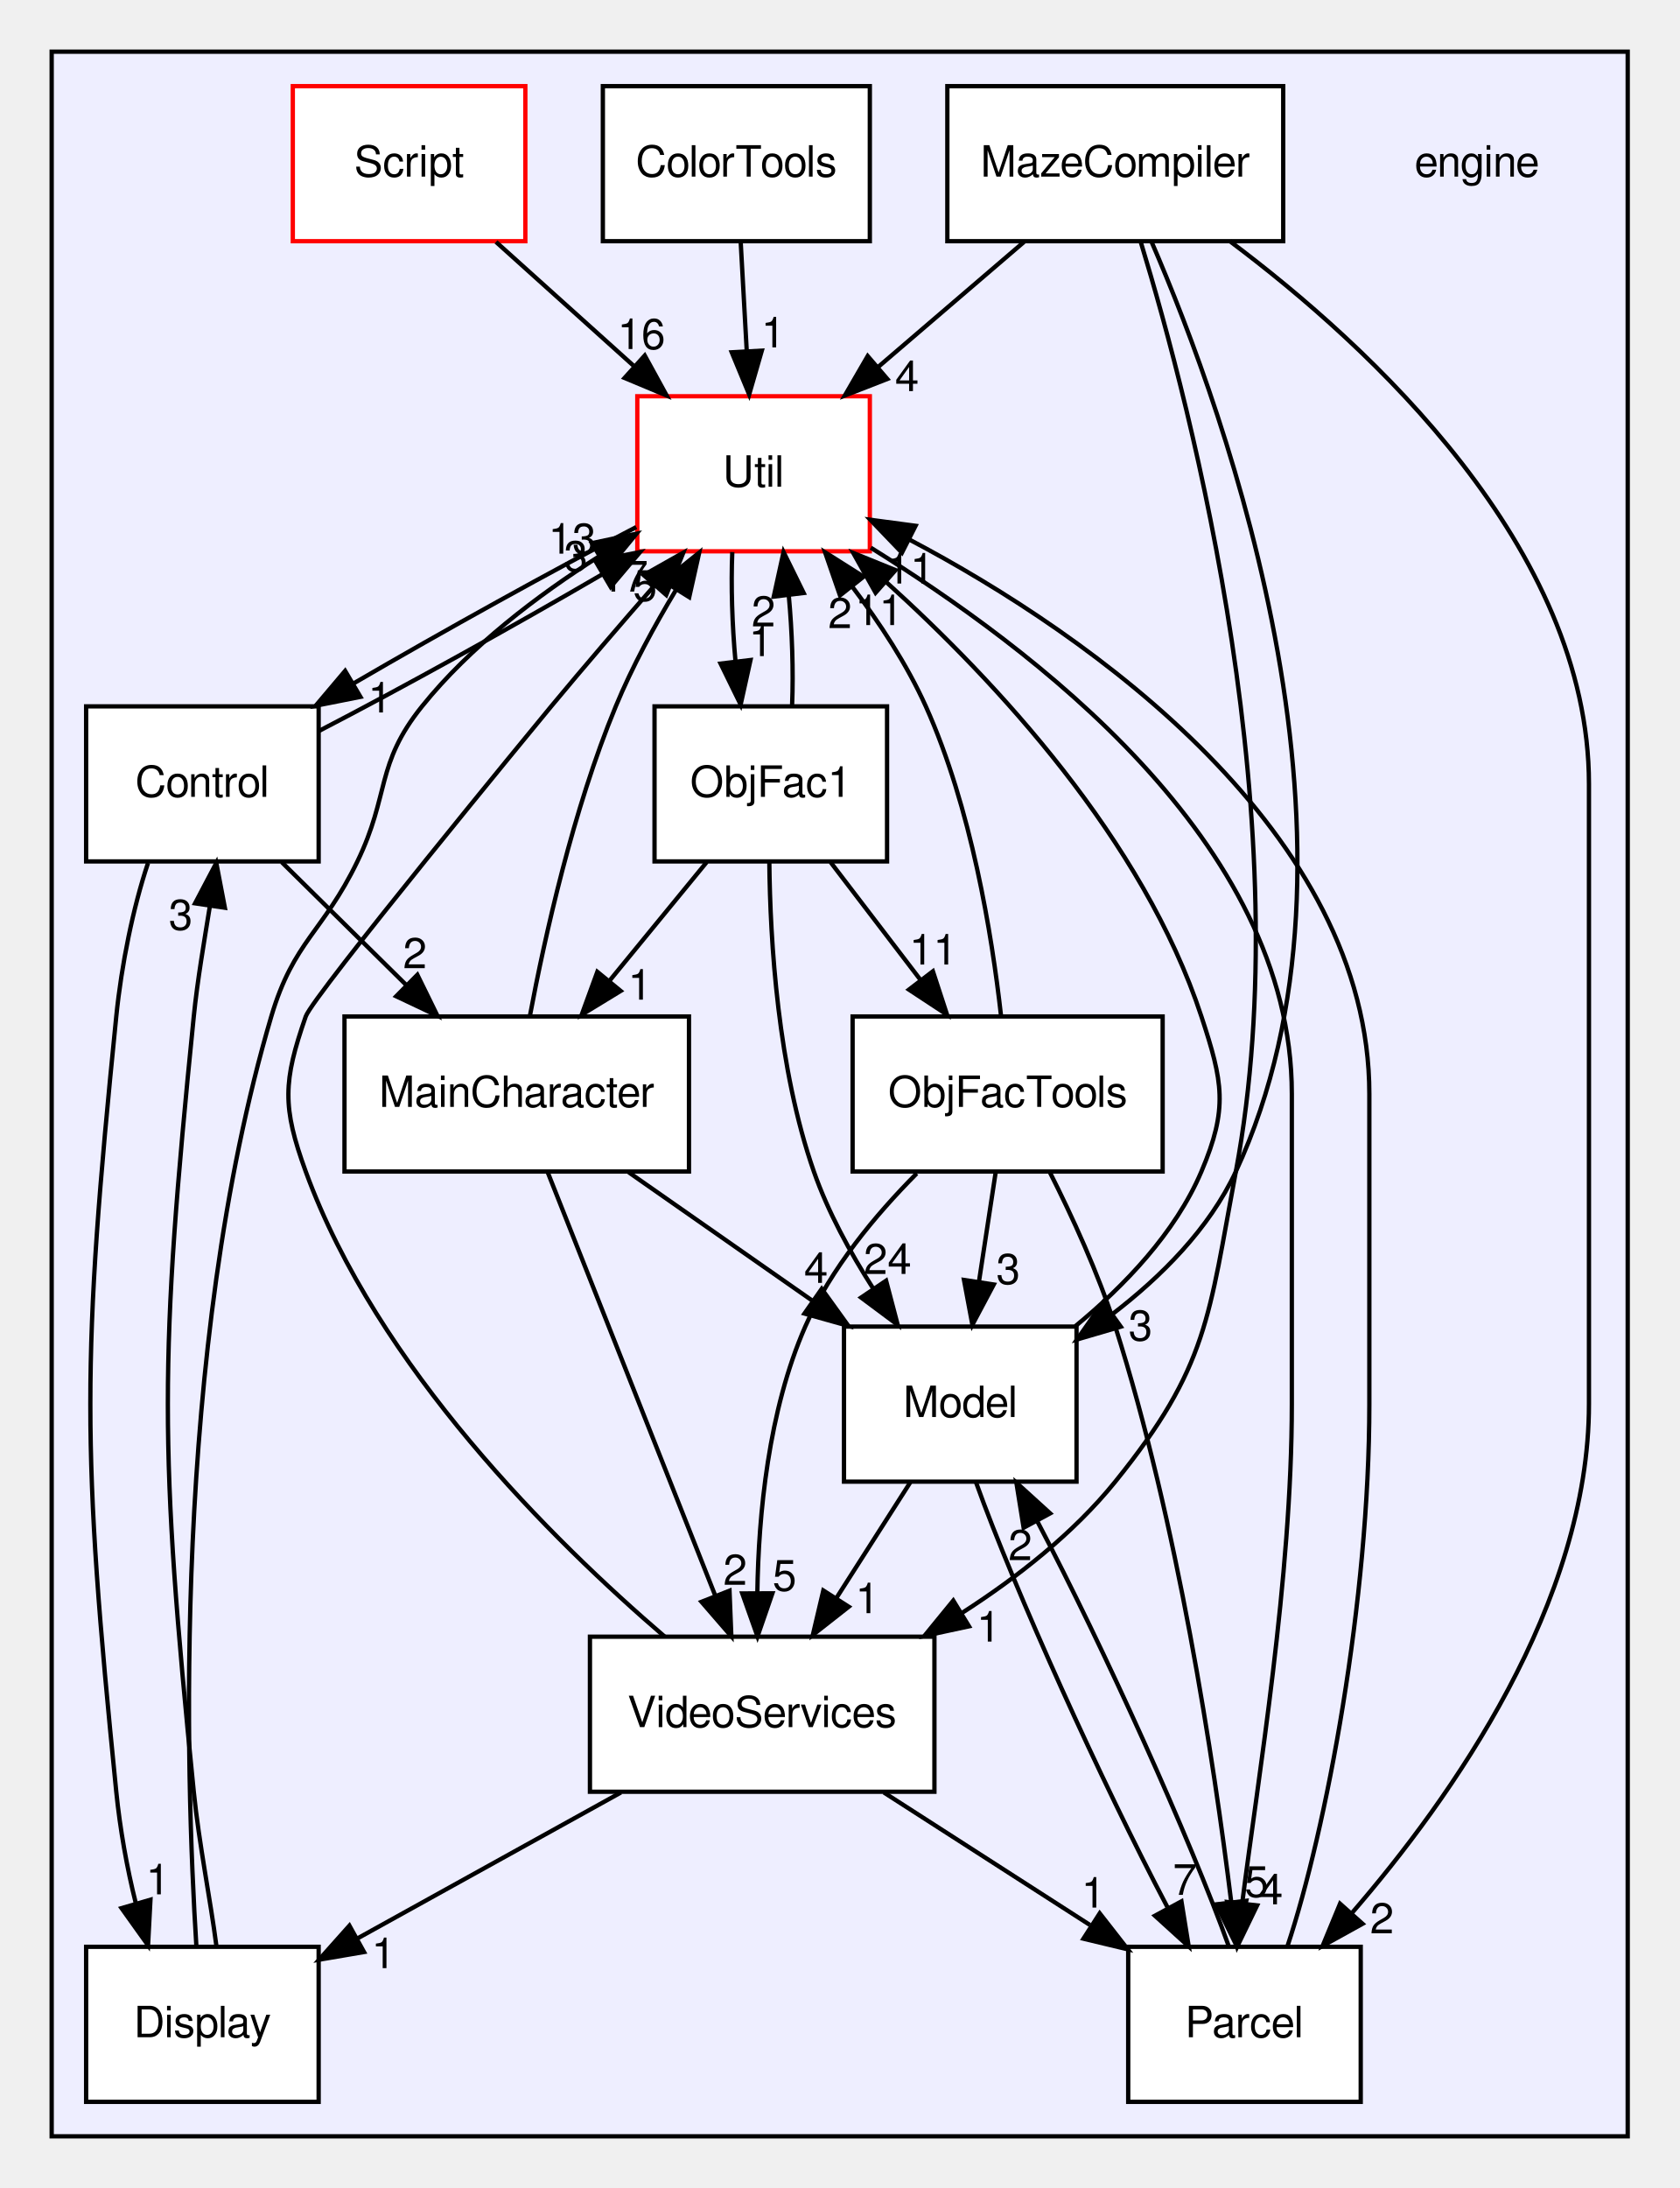
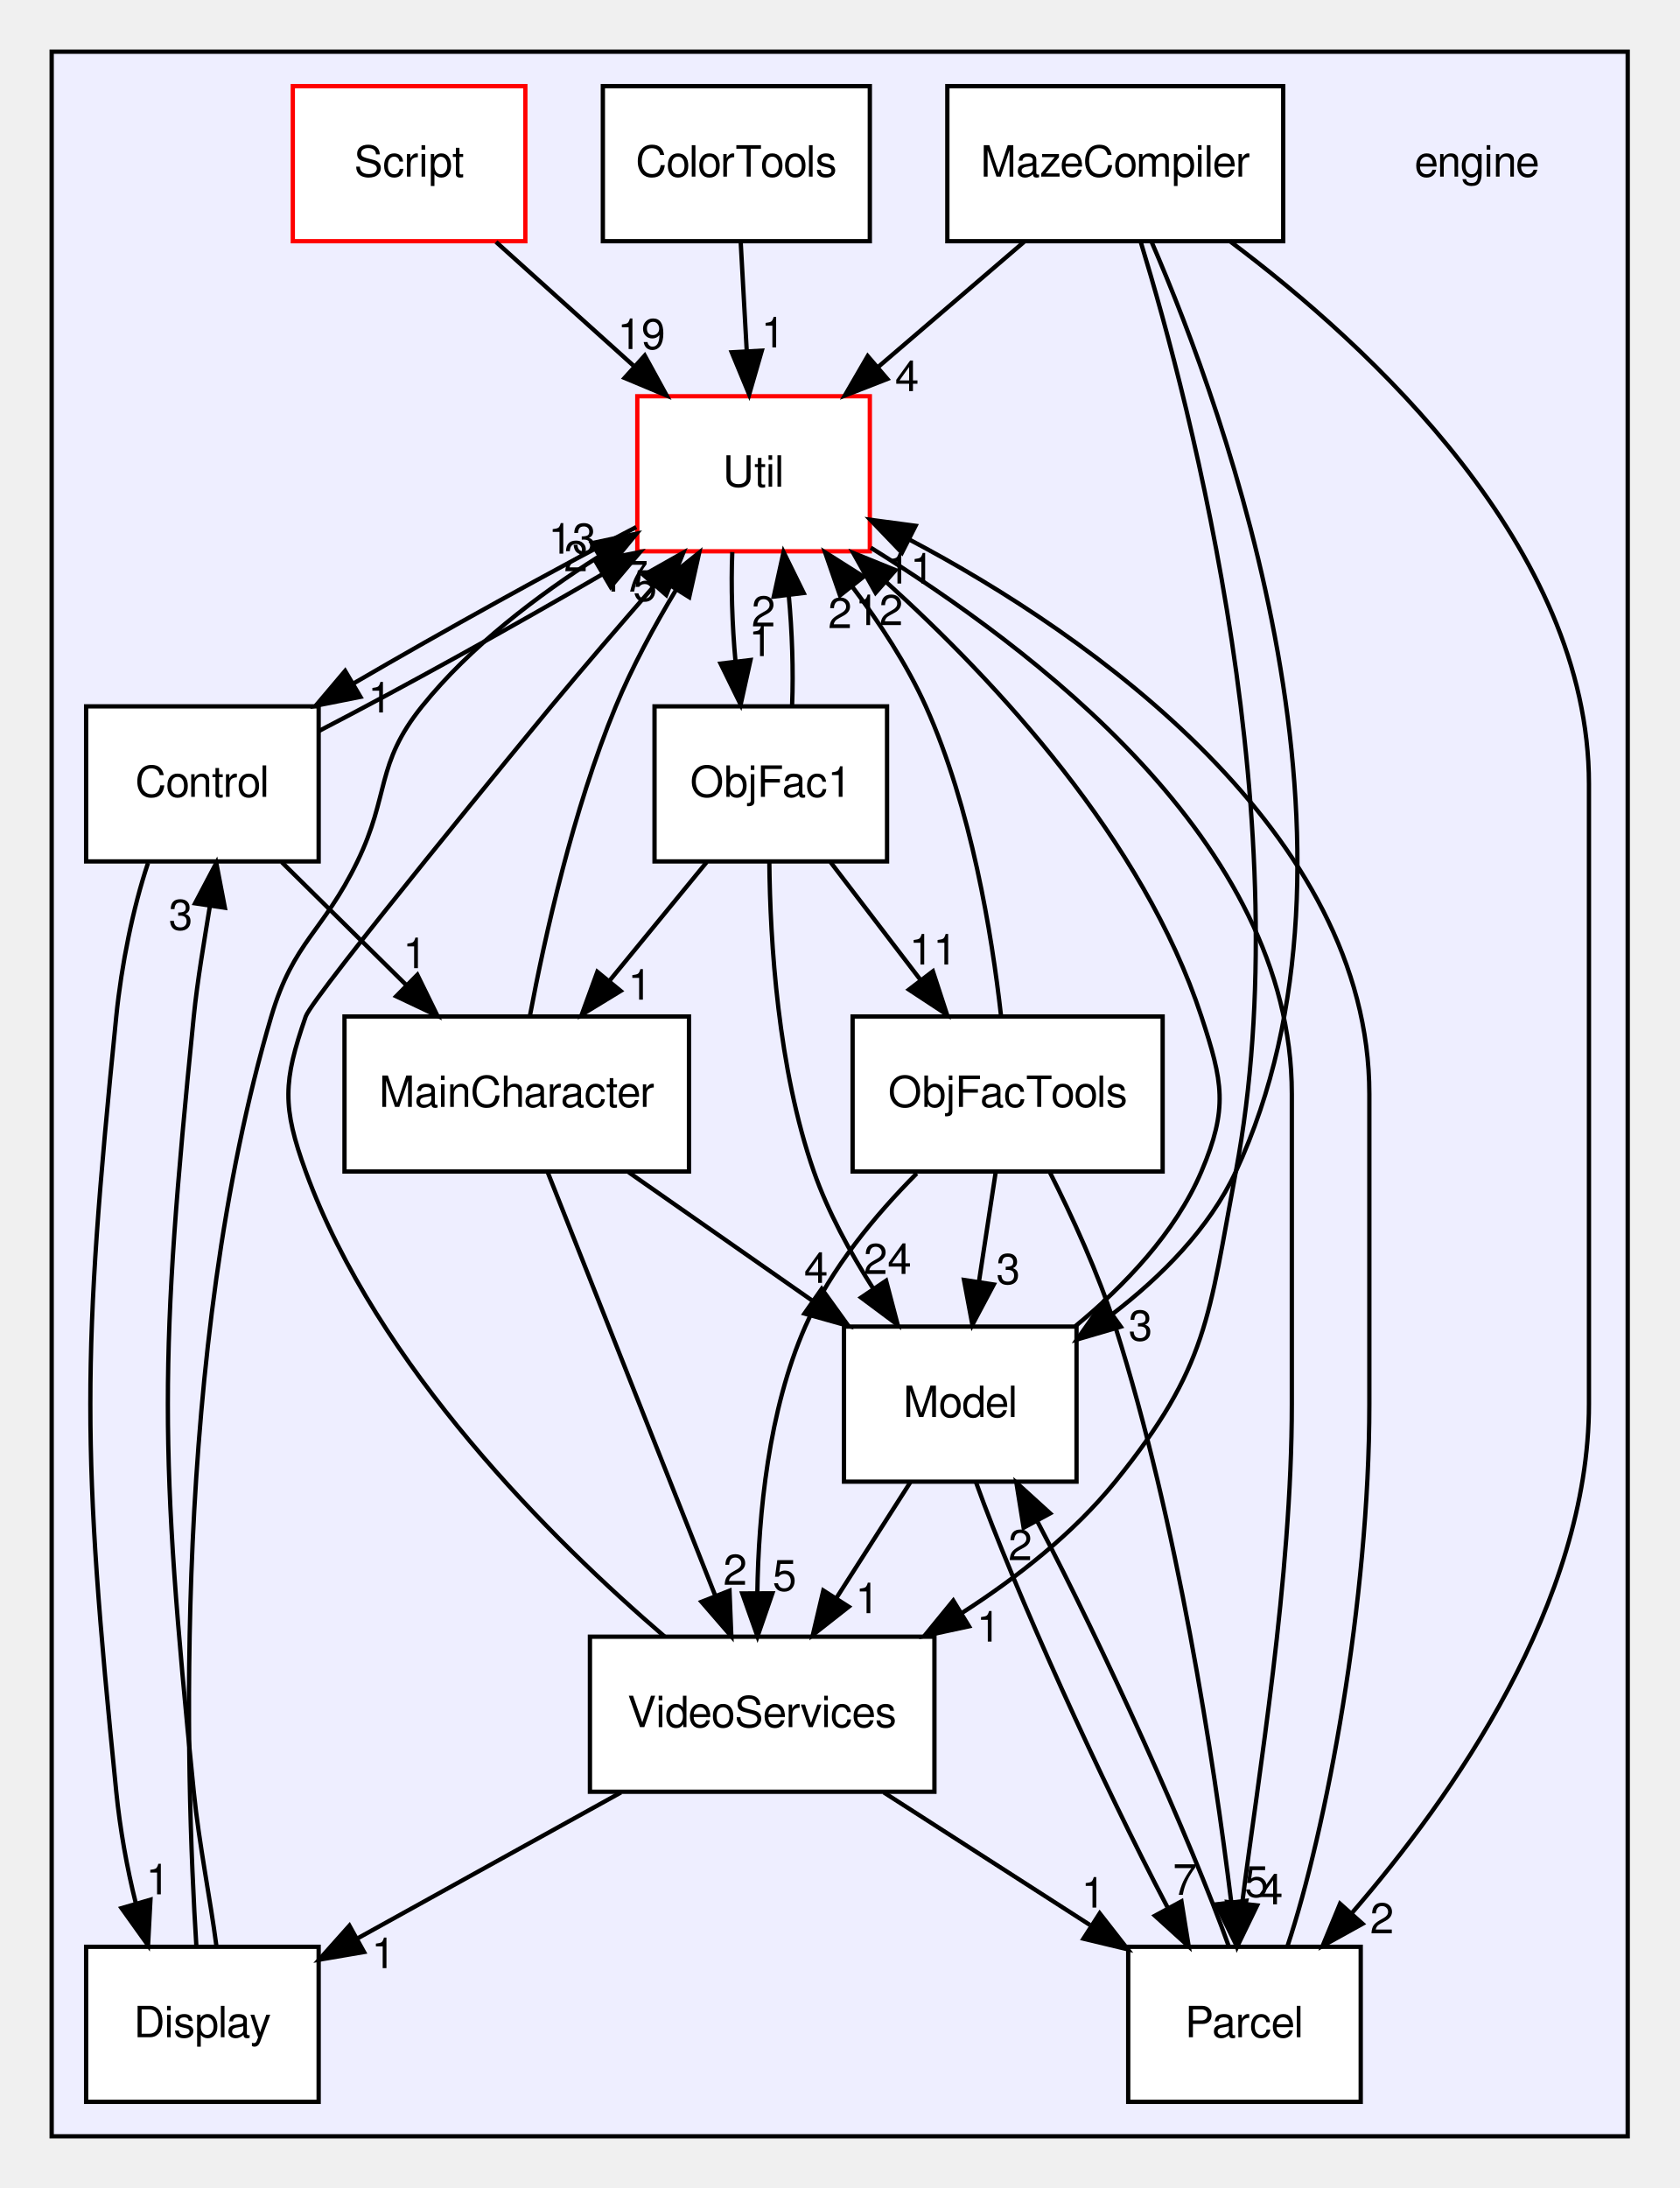
<svg xmlns="http://www.w3.org/2000/svg" xmlns:xlink="http://www.w3.org/1999/xlink" width="390pt" height="508pt" viewBox="0.00 0.00 390.00 508.00">
  <g id="graph1" class="graph" transform="scale(1 1) rotate(0) translate(4 504)">
    <g id="graph2" class="cluster">
      <a xlink:href="dir_996f45160da62e1a3d7f6046fad68f51.html" target="_top">
        <polygon fill="#eeeeff" stroke="black" points="8,-8 8,-492 374,-492 374,-8 8,-8" />
      </a>
    </g>
    <g id="node2" class="node">
      <text text-anchor="middle" x="339" y="-463" font-family="FreeSans" font-size="10.00">engine</text>
    </g>
    <g id="node3" class="node">
      <a xlink:href="dir_b64b6649c7053983cbee0ddd1f8a55f4.html" target="_top" xlink:title="ColorTools">
        <polygon fill="white" stroke="black" points="198,-484 136,-484 136,-448 198,-448 198,-484" />
        <text text-anchor="middle" x="167" y="-463" font-family="FreeSans" font-size="10.00">ColorTools</text>
      </a>
    </g>
    <g id="node13" class="node">
      <a xlink:href="dir_0934fd95ceeb46aa22ccb2d1831dae0f.html" target="_top" xlink:title="Util">
        <polygon fill="white" stroke="red" points="198,-412 144,-412 144,-376 198,-376 198,-412" />
        <text text-anchor="middle" x="171" y="-391" font-family="FreeSans" font-size="10.00">Util</text>
      </a>
    </g>
    <g id="edge51" class="edge">
      <path fill="none" stroke="black" d="M168.009,-447.831C168.437,-440.131 168.946,-430.974 169.421,-422.417" />
      <polygon fill="black" stroke="black" points="172.917,-422.592 169.977,-412.413 165.928,-422.204 172.917,-422.592" />
      <a xlink:href="dir_000013_000008.html" target="_top" xlink:title="1">
        <text text-anchor="middle" x="175.552" y="-423.339" font-family="FreeSans" font-size="10.00">1</text>
      </a>
    </g>
    <g id="node4" class="node">
      <a xlink:href="dir_26ccc65b240ef770bfb5832383ef26b1.html" target="_top" xlink:title="Control">
        <polygon fill="white" stroke="black" points="70,-340 16,-340 16,-304 70,-304 70,-340" />
        <text text-anchor="middle" x="43" y="-319" font-family="FreeSans" font-size="10.00">Control</text>
      </a>
    </g>
    <g id="node5" class="node">
      <a xlink:href="dir_fde29a0c075bb808199949ecbe7019af.html" target="_top" xlink:title="Display">
        <polygon fill="white" stroke="black" points="70,-52 16,-52 16,-16 70,-16 70,-52" />
        <text text-anchor="middle" x="43" y="-31" font-family="FreeSans" font-size="10.00">Display</text>
      </a>
    </g>
    <g id="edge33" class="edge">
      <path fill="none" stroke="black" d="M30.38,-303.646C26.893,-293.263 24.209,-279.994 23,-268 14.975,-188.403 14.975,-167.597 23,-88 23.86,-79.473 25.465,-70.301 27.573,-61.981" />
      <polygon fill="black" stroke="black" points="30.941,-62.934 30.38,-52.354 24.221,-60.975 30.941,-62.934" />
      <a xlink:href="dir_000003_000004.html" target="_top" xlink:title="1">
        <text text-anchor="middle" x="32.661" y="-64.179" font-family="FreeSans" font-size="10.00">1</text>
      </a>
    </g>
    <g id="node6" class="node">
      <a xlink:href="dir_c8f5c77583f5a8c611b28ad2fa22d3d0.html" target="_top" xlink:title="MainCharacter">
        <polygon fill="white" stroke="black" points="156,-268 76,-268 76,-232 156,-232 156,-268" />
        <text text-anchor="middle" x="116" y="-247" font-family="FreeSans" font-size="10.00">MainCharacter</text>
      </a>
    </g>
    <g id="edge37" class="edge">
      <path fill="none" stroke="black" d="M61.421,-303.831C70.153,-295.219 80.732,-284.785 90.242,-275.405" />
      <polygon fill="black" stroke="black" points="92.923,-277.677 97.585,-268.163 88.007,-272.693 92.923,-277.677" />
-       <a xlink:href="dir_000003_000017.html" target="_top" xlink:title="2">
-         <text text-anchor="middle" x="92.358" y="-279.223" font-family="FreeSans" font-size="10.00">2</text>
+       <a xlink:href="dir_000003_000017.html" target="_top" xlink:title="1">
+         <text text-anchor="middle" x="92.358" y="-279.223" font-family="FreeSans" font-size="10.00">1</text>
      </a>
    </g>
    <g id="edge35" class="edge">
      <path fill="none" stroke="black" d="M70.049,-334.275C89.247,-344.216 115.036,-358.508 135.801,-370.619" />
      <polygon fill="black" stroke="black" points="134.26,-373.773 144.653,-375.831 137.812,-367.741 134.26,-373.773" />
-       <a xlink:href="dir_000003_000008.html" target="_top" xlink:title="3">
-         <text text-anchor="middle" x="129.721" y="-371.396" font-family="FreeSans" font-size="10.00">3</text>
+       <a xlink:href="dir_000003_000008.html" target="_top" xlink:title="2">
+         <text text-anchor="middle" x="129.721" y="-371.396" font-family="FreeSans" font-size="10.00">2</text>
      </a>
    </g>
    <g id="edge5" class="edge">
      <path fill="none" stroke="black" d="M46.233,-52.354C44.893,-62.737 42.209,-76.006 41,-88 32.975,-167.597 32.975,-188.403 41,-268 41.85,-276.433 43.429,-285.497 44.758,-293.745" />
      <polygon fill="black" stroke="black" points="41.298,-294.271 46.233,-303.646 48.221,-293.24 41.298,-294.271" />
      <a xlink:href="dir_000004_000003.html" target="_top" xlink:title="3">
        <text text-anchor="middle" x="37.96" y="-288.134" font-family="FreeSans" font-size="10.00">3</text>
      </a>
    </g>
    <g id="edge3" class="edge">
      <path fill="none" stroke="black" d="M41.607,-52.08C39.093,-92.001 36.008,-190.298 59,-268 64.193,-285.551 71.023,-287.526 79,-304 86.554,-319.601 83.141,-326.489 94,-340 105.181,-353.912 120.853,-365.789 135.142,-374.832" />
      <polygon fill="black" stroke="black" points="133.442,-377.895 143.807,-380.09 137.073,-371.91 133.442,-377.895" />
      <a xlink:href="dir_000004_000008.html" target="_top" xlink:title="13">
        <text text-anchor="middle" x="128.896" y="-375.458" font-family="FreeSans" font-size="10.00">13</text>
      </a>
    </g>
    <g id="node8" class="node">
      <a xlink:href="dir_8a4097456790b4234ac847b719729965.html" target="_top" xlink:title="Model">
        <polygon fill="white" stroke="black" points="246,-196 192,-196 192,-160 246,-160 246,-196" />
        <text text-anchor="middle" x="219" y="-175" font-family="FreeSans" font-size="10.00">Model</text>
      </a>
    </g>
    <g id="edge25" class="edge">
      <path fill="none" stroke="black" d="M141.991,-231.831C154.922,-222.793 170.722,-211.748 184.638,-202.02" />
      <polygon fill="black" stroke="black" points="186.826,-204.761 193.017,-196.163 182.816,-199.024 186.826,-204.761" />
      <a xlink:href="dir_000017_000014.html" target="_top" xlink:title="4">
        <text text-anchor="middle" x="185.507" y="-206.147" font-family="FreeSans" font-size="10.00">4</text>
      </a>
    </g>
    <g id="edge21" class="edge">
      <path fill="none" stroke="black" d="M119.047,-268.072C122.531,-286.598 129.067,-316.011 139,-340 142.796,-349.169 147.941,-358.647 152.994,-367.055" />
      <polygon fill="black" stroke="black" points="150.116,-369.055 158.374,-375.693 156.058,-365.354 150.116,-369.055" />
      <a xlink:href="dir_000017_000008.html" target="_top" xlink:title="5">
        <text text-anchor="middle" x="145.806" y="-364.504" font-family="FreeSans" font-size="10.00">5</text>
      </a>
    </g>
    <g id="node14" class="node">
      <a xlink:href="dir_6c0c9a026e8202e772c067025956487c.html" target="_top" xlink:title="VideoServices">
        <polygon fill="white" stroke="black" points="213,-124 133,-124 133,-88 213,-88 213,-124" />
        <text text-anchor="middle" x="173" y="-103" font-family="FreeSans" font-size="10.00">VideoServices</text>
      </a>
    </g>
    <g id="edge23" class="edge">
      <path fill="none" stroke="black" d="M123.219,-231.762C133.027,-206.985 150.647,-162.471 162.077,-133.594" />
      <polygon fill="black" stroke="black" points="165.413,-134.676 165.84,-124.09 158.905,-132.099 165.413,-134.676" />
      <a xlink:href="dir_000017_000006.html" target="_top" xlink:title="2">
        <text text-anchor="middle" x="166.73" y="-136.063" font-family="FreeSans" font-size="10.00">2</text>
      </a>
    </g>
    <g id="node7" class="node">
      <a xlink:href="dir_d746cbd3279d9beb10f2c4393449bb6e.html" target="_top" xlink:title="MazeCompiler">
        <polygon fill="white" stroke="black" points="294,-484 216,-484 216,-448 294,-448 294,-484" />
        <text text-anchor="middle" x="255" y="-463" font-family="FreeSans" font-size="10.00">MazeCompiler</text>
      </a>
    </g>
    <g id="edge43" class="edge">
      <path fill="none" stroke="black" d="M263.383,-447.96C280.996,-407.289 317.482,-306.21 283,-232 276.838,-218.739 265.638,-207.562 254.31,-198.879" />
      <polygon fill="black" stroke="black" points="256.277,-195.982 246.109,-193.003 252.2,-201.672 256.277,-195.982" />
      <a xlink:href="dir_000016_000014.html" target="_top" xlink:title="3">
        <text text-anchor="middle" x="260.852" y="-192.768" font-family="FreeSans" font-size="10.00">3</text>
      </a>
    </g>
    <g id="node11" class="node">
      <a xlink:href="dir_54f9da0a70d763287d8f71c22d40778c.html" target="_top" xlink:title="Parcel">
        <polygon fill="white" stroke="black" points="312,-52 258,-52 258,-16 312,-16 312,-52" />
        <text text-anchor="middle" x="285" y="-31" font-family="FreeSans" font-size="10.00">Parcel</text>
      </a>
    </g>
    <g id="edge45" class="edge">
      <path fill="none" stroke="black" d="M281.628,-447.99C314.183,-423.592 365,-376.74 365,-322 365,-322 365,-322 365,-178 365,-131.928 333.32,-86.816 309.831,-59.701" />
      <polygon fill="black" stroke="black" points="312.422,-57.347 303.153,-52.214 307.197,-62.007 312.422,-57.347" />
      <a xlink:href="dir_000016_000009.html" target="_top" xlink:title="2">
        <text text-anchor="middle" x="316.933" y="-55.14" font-family="FreeSans" font-size="10.00">2</text>
      </a>
    </g>
    <g id="edge39" class="edge">
      <path fill="none" stroke="black" d="M233.803,-447.831C223.557,-439.048 211.1,-428.371 199.99,-418.849" />
      <polygon fill="black" stroke="black" points="202.06,-416.013 192.19,-412.163 197.505,-421.328 202.06,-416.013" />
      <a xlink:href="dir_000016_000008.html" target="_top" xlink:title="4">
        <text text-anchor="middle" x="206.637" y="-413.197" font-family="FreeSans" font-size="10.00">4</text>
      </a>
    </g>
    <g id="edge41" class="edge">
      <path fill="none" stroke="black" d="M260.87,-447.969C272.893,-408.546 297.975,-311.823 283,-232 276.669,-198.254 276.58,-186.705 255,-160 245.337,-148.043 232.306,-137.809 219.478,-129.567" />
      <polygon fill="black" stroke="black" points="221.031,-126.415 210.674,-124.184 217.38,-132.387 221.031,-126.415" />
      <a xlink:href="dir_000016_000006.html" target="_top" xlink:title="1">
        <text text-anchor="middle" x="225.579" y="-122.868" font-family="FreeSans" font-size="10.00">1</text>
      </a>
    </g>
    <g id="edge31" class="edge">
      <path fill="none" stroke="black" d="M222.686,-159.762C231.599,-134.876 251.881,-90.082 267.105,-61.217" />
      <polygon fill="black" stroke="black" points="270.364,-62.549 272.051,-52.09 264.209,-59.214 270.364,-62.549" />
      <a xlink:href="dir_000014_000009.html" target="_top" xlink:title="7">
        <text text-anchor="middle" x="271.148" y="-64.062" font-family="FreeSans" font-size="10.00">7</text>
      </a>
    </g>
    <g id="edge27" class="edge">
      <path fill="none" stroke="black" d="M245.723,-196.09C257.008,-205.356 268.926,-217.705 275,-232 281.257,-246.726 279.992,-252.799 275,-268 261.527,-309.029 227.295,-345.822 201.761,-368.906" />
      <polygon fill="black" stroke="black" points="199.334,-366.38 194.148,-375.619 203.964,-371.63 199.334,-366.38" />
-       <a xlink:href="dir_000014_000008.html" target="_top" xlink:title="11">
-         <text text-anchor="middle" x="200.152" y="-358.873" font-family="FreeSans" font-size="10.00">11</text>
+       <a xlink:href="dir_000014_000008.html" target="_top" xlink:title="12">
+         <text text-anchor="middle" x="200.152" y="-358.873" font-family="FreeSans" font-size="10.00">12</text>
      </a>
    </g>
    <g id="edge29" class="edge">
      <path fill="none" stroke="black" d="M207.392,-159.831C202.202,-151.708 195.977,-141.964 190.258,-133.012" />
      <polygon fill="black" stroke="black" points="193.097,-130.956 184.764,-124.413 187.199,-134.725 193.097,-130.956" />
      <a xlink:href="dir_000014_000006.html" target="_top" xlink:title="1">
        <text text-anchor="middle" x="197.425" y="-129.456" font-family="FreeSans" font-size="10.00">1</text>
      </a>
    </g>
    <g id="node9" class="node">
      <a xlink:href="dir_11ef1ec48ce85ffc975edfd5f1c95b97.html" target="_top" xlink:title="ObjFac1">
        <polygon fill="white" stroke="black" points="202,-340 148,-340 148,-304 202,-304 202,-340" />
        <text text-anchor="middle" x="175" y="-319" font-family="FreeSans" font-size="10.00">ObjFac1</text>
      </a>
    </g>
    <g id="edge55" class="edge">
      <path fill="none" stroke="black" d="M160.112,-303.831C153.247,-295.454 144.97,-285.353 137.449,-276.175" />
      <polygon fill="black" stroke="black" points="140.134,-273.93 131.089,-268.413 134.72,-278.366 140.134,-273.93" />
      <a xlink:href="dir_000005_000017.html" target="_top" xlink:title="1">
        <text text-anchor="middle" x="144.609" y="-271.91" font-family="FreeSans" font-size="10.00">1</text>
      </a>
    </g>
    <g id="edge57" class="edge">
      <path fill="none" stroke="black" d="M174.659,-303.888C174.846,-285.33 176.648,-255.893 185,-232 188.275,-222.63 193.423,-213.205 198.73,-204.91" />
      <polygon fill="black" stroke="black" points="201.775,-206.656 204.472,-196.41 195.974,-202.738 201.775,-206.656" />
      <a xlink:href="dir_000005_000014.html" target="_top" xlink:title="24">
        <text text-anchor="middle" x="202.116" y="-208.224" font-family="FreeSans" font-size="10.00">24</text>
      </a>
    </g>
    <g id="node10" class="node">
      <a xlink:href="dir_15d76760591361bf74d67120242b4d0d.html" target="_top" xlink:title="ObjFacTools">
        <polygon fill="white" stroke="black" points="266,-268 194,-268 194,-232 266,-232 266,-268" />
        <text text-anchor="middle" x="230" y="-247" font-family="FreeSans" font-size="10.00">ObjFacTools</text>
      </a>
    </g>
    <g id="edge59" class="edge">
      <path fill="none" stroke="black" d="M188.879,-303.831C195.214,-295.539 202.838,-285.557 209.793,-276.453" />
      <polygon fill="black" stroke="black" points="212.645,-278.485 215.934,-268.413 207.083,-274.235 212.645,-278.485" />
      <a xlink:href="dir_000005_000007.html" target="_top" xlink:title="11">
        <text text-anchor="middle" x="212.719" y="-280.065" font-family="FreeSans" font-size="10.00">11</text>
      </a>
    </g>
    <g id="edge53" class="edge">
      <path fill="none" stroke="black" d="M179.953,-340.413C180.263,-348.144 179.963,-357.31 179.169,-365.854" />
      <polygon fill="black" stroke="black" points="175.688,-365.483 177.962,-375.831 182.638,-366.324 175.688,-365.483" />
      <a xlink:href="dir_000005_000008.html" target="_top" xlink:title="2">
        <text text-anchor="middle" x="173.301" y="-358.574" font-family="FreeSans" font-size="10.00">2</text>
      </a>
    </g>
    <g id="edge65" class="edge">
      <path fill="none" stroke="black" d="M227.224,-231.831C226.048,-224.131 224.649,-214.974 223.341,-206.417" />
      <polygon fill="black" stroke="black" points="226.783,-205.77 221.813,-196.413 219.864,-206.827 226.783,-205.77" />
      <a xlink:href="dir_000007_000014.html" target="_top" xlink:title="3">
        <text text-anchor="middle" x="230.133" y="-205.895" font-family="FreeSans" font-size="10.00">3</text>
      </a>
    </g>
    <g id="edge67" class="edge">
      <path fill="none" stroke="black" d="M239.737,-231.963C244.932,-221.678 251.05,-208.403 255,-196 269.506,-150.456 277.857,-95.342 281.908,-62.558" />
      <polygon fill="black" stroke="black" points="285.417,-62.685 283.119,-52.343 278.466,-61.861 285.417,-62.685" />
      <a xlink:href="dir_000007_000009.html" target="_top" xlink:title="5">
        <text text-anchor="middle" x="287.813" y="-63.589" font-family="FreeSans" font-size="10.00">5</text>
      </a>
    </g>
    <g id="edge61" class="edge">
      <path fill="none" stroke="black" d="M228.451,-268.297C226.345,-287.001 221.55,-316.553 211,-340 206.62,-349.735 200.261,-359.41 193.897,-367.823" />
      <polygon fill="black" stroke="black" points="191.067,-365.759 187.605,-375.772 196.556,-370.104 191.067,-365.759" />
      <a xlink:href="dir_000007_000008.html" target="_top" xlink:title="2">
        <text text-anchor="middle" x="191.072" y="-358.178" font-family="FreeSans" font-size="10.00">2</text>
      </a>
    </g>
    <g id="edge63" class="edge">
      <path fill="none" stroke="black" d="M208.888,-231.55C199.338,-221.952 188.892,-209.43 183,-196 174.447,-176.504 172.144,-152.449 171.873,-134.115" />
      <polygon fill="black" stroke="black" points="175.373,-134.073 171.916,-124.059 168.373,-134.043 175.373,-134.073" />
      <a xlink:href="dir_000007_000006.html" target="_top" xlink:title="5">
        <text text-anchor="middle" x="178.197" y="-134.68" font-family="FreeSans" font-size="10.00">5</text>
      </a>
    </g>
    <g id="edge49" class="edge">
      <path fill="none" stroke="black" d="M281.367,-52.09C272.499,-76.896 252.23,-121.682 236.986,-150.611" />
      <polygon fill="black" stroke="black" points="233.715,-149.302 232.032,-159.762 239.871,-152.634 233.715,-149.302" />
      <a xlink:href="dir_000009_000014.html" target="_top" xlink:title="2">
        <text text-anchor="middle" x="232.929" y="-141.789" font-family="FreeSans" font-size="10.00">2</text>
      </a>
    </g>
    <g id="edge47" class="edge">
      <path fill="none" stroke="black" d="M294.963,-52.074C304.002,-79.247 314,-132.316 314,-178 314,-250 314,-250 314,-250 314,-310.608 249.596,-356.391 207.088,-378.774" />
      <polygon fill="black" stroke="black" points="205.457,-375.677 198.119,-383.32 208.621,-381.921 205.457,-375.677" />
      <a xlink:href="dir_000009_000008.html" target="_top" xlink:title="11">
        <text text-anchor="middle" x="207.379" y="-368.519" font-family="FreeSans" font-size="10.00">11</text>
      </a>
    </g>
    <g id="node12" class="node">
      <a xlink:href="dir_5791af8b71f809e8dfc76f7b037a999b.html" target="_top" xlink:title="Script">
        <polygon fill="white" stroke="red" points="118,-484 64,-484 64,-448 118,-448 118,-484" />
        <text text-anchor="middle" x="91" y="-463" font-family="FreeSans" font-size="10.00">Script</text>
      </a>
    </g>
    <g id="edge19" class="edge">
      <path fill="none" stroke="black" d="M111.187,-447.831C120.851,-439.134 132.58,-428.578 143.082,-419.127" />
      <polygon fill="black" stroke="black" points="145.728,-421.454 150.819,-412.163 141.045,-416.251 145.728,-421.454" />
-       <a xlink:href="dir_000010_000008.html" target="_top" xlink:title="16">
-         <text text-anchor="middle" x="144.955" y="-422.969" font-family="FreeSans" font-size="10.00">16</text>
+       <a xlink:href="dir_000010_000008.html" target="_top" xlink:title="19">
+         <text text-anchor="middle" x="144.955" y="-422.969" font-family="FreeSans" font-size="10.00">19</text>
      </a>
    </g>
    <g id="edge7" class="edge">
      <path fill="none" stroke="black" d="M143.754,-381.623C124.557,-371.676 98.842,-357.421 78.136,-345.344" />
      <polygon fill="black" stroke="black" points="79.704,-342.206 69.311,-340.147 76.151,-348.237 79.704,-342.206" />
      <a xlink:href="dir_000008_000003.html" target="_top" xlink:title="1">
        <text text-anchor="middle" x="84.242" y="-338.583" font-family="FreeSans" font-size="10.00">1</text>
      </a>
    </g>
    <g id="edge11" class="edge">
      <path fill="none" stroke="black" d="M166.057,-375.831C165.734,-368.131 166.022,-358.974 166.806,-350.417" />
      <polygon fill="black" stroke="black" points="170.29,-350.758 168.001,-340.413 163.34,-349.928 170.29,-350.758" />
      <a xlink:href="dir_000008_000005.html" target="_top" xlink:title="1">
        <text text-anchor="middle" x="172.683" y="-351.664" font-family="FreeSans" font-size="10.00">1</text>
      </a>
    </g>
    <g id="edge9" class="edge">
      <path fill="none" stroke="black" d="M198.222,-376.836C235.158,-353.811 296,-308.908 296,-250 296,-250 296,-250 296,-178 296,-137.491 288.139,-91.176 284.491,-62.257" />
      <polygon fill="black" stroke="black" points="287.94,-61.61 283.325,-52.074 280.986,-62.407 287.94,-61.61" />
      <a xlink:href="dir_000008_000009.html" target="_top" xlink:title="4">
        <text text-anchor="middle" x="291.17" y="-61.858" font-family="FreeSans" font-size="10.00">4</text>
      </a>
    </g>
    <g id="edge13" class="edge">
      <path fill="none" stroke="black" d="M140.196,-87.831C121.495,-77.474 98.037,-64.482 78.852,-53.856" />
      <polygon fill="black" stroke="black" points="80.538,-50.789 70.094,-49.006 77.146,-56.913 80.538,-50.789" />
      <a xlink:href="dir_000006_000004.html" target="_top" xlink:title="1">
        <text text-anchor="middle" x="85.058" y="-47.047" font-family="FreeSans" font-size="10.00">1</text>
      </a>
    </g>
    <g id="edge17" class="edge">
      <path fill="none" stroke="black" d="M201.262,-87.831C215.78,-78.498 233.626,-67.026 249.107,-57.074" />
      <polygon fill="black" stroke="black" points="251.387,-59.77 257.906,-51.418 247.601,-53.881 251.387,-59.77" />
      <a xlink:href="dir_000006_000009.html" target="_top" xlink:title="1">
        <text text-anchor="middle" x="249.898" y="-61.102" font-family="FreeSans" font-size="10.00">1</text>
      </a>
    </g>
    <g id="edge15" class="edge">
      <path fill="none" stroke="black" d="M150.329,-124.04C124.446,-146.24 83.552,-186.613 67,-232 61.518,-247.032 61.742,-252.888 67,-268 68.676,-272.818 120.741,-336.075 124,-340 131.659,-349.225 140.22,-359.165 147.915,-367.972" />
      <polygon fill="black" stroke="black" points="145.461,-370.482 154.688,-375.688 150.722,-365.864 145.461,-370.482" />
      <a xlink:href="dir_000006_000008.html" target="_top" xlink:title="17">
        <text text-anchor="middle" x="140.956" y="-366.653" font-family="FreeSans" font-size="10.00">17</text>
      </a>
    </g>
  </g>
</svg>
